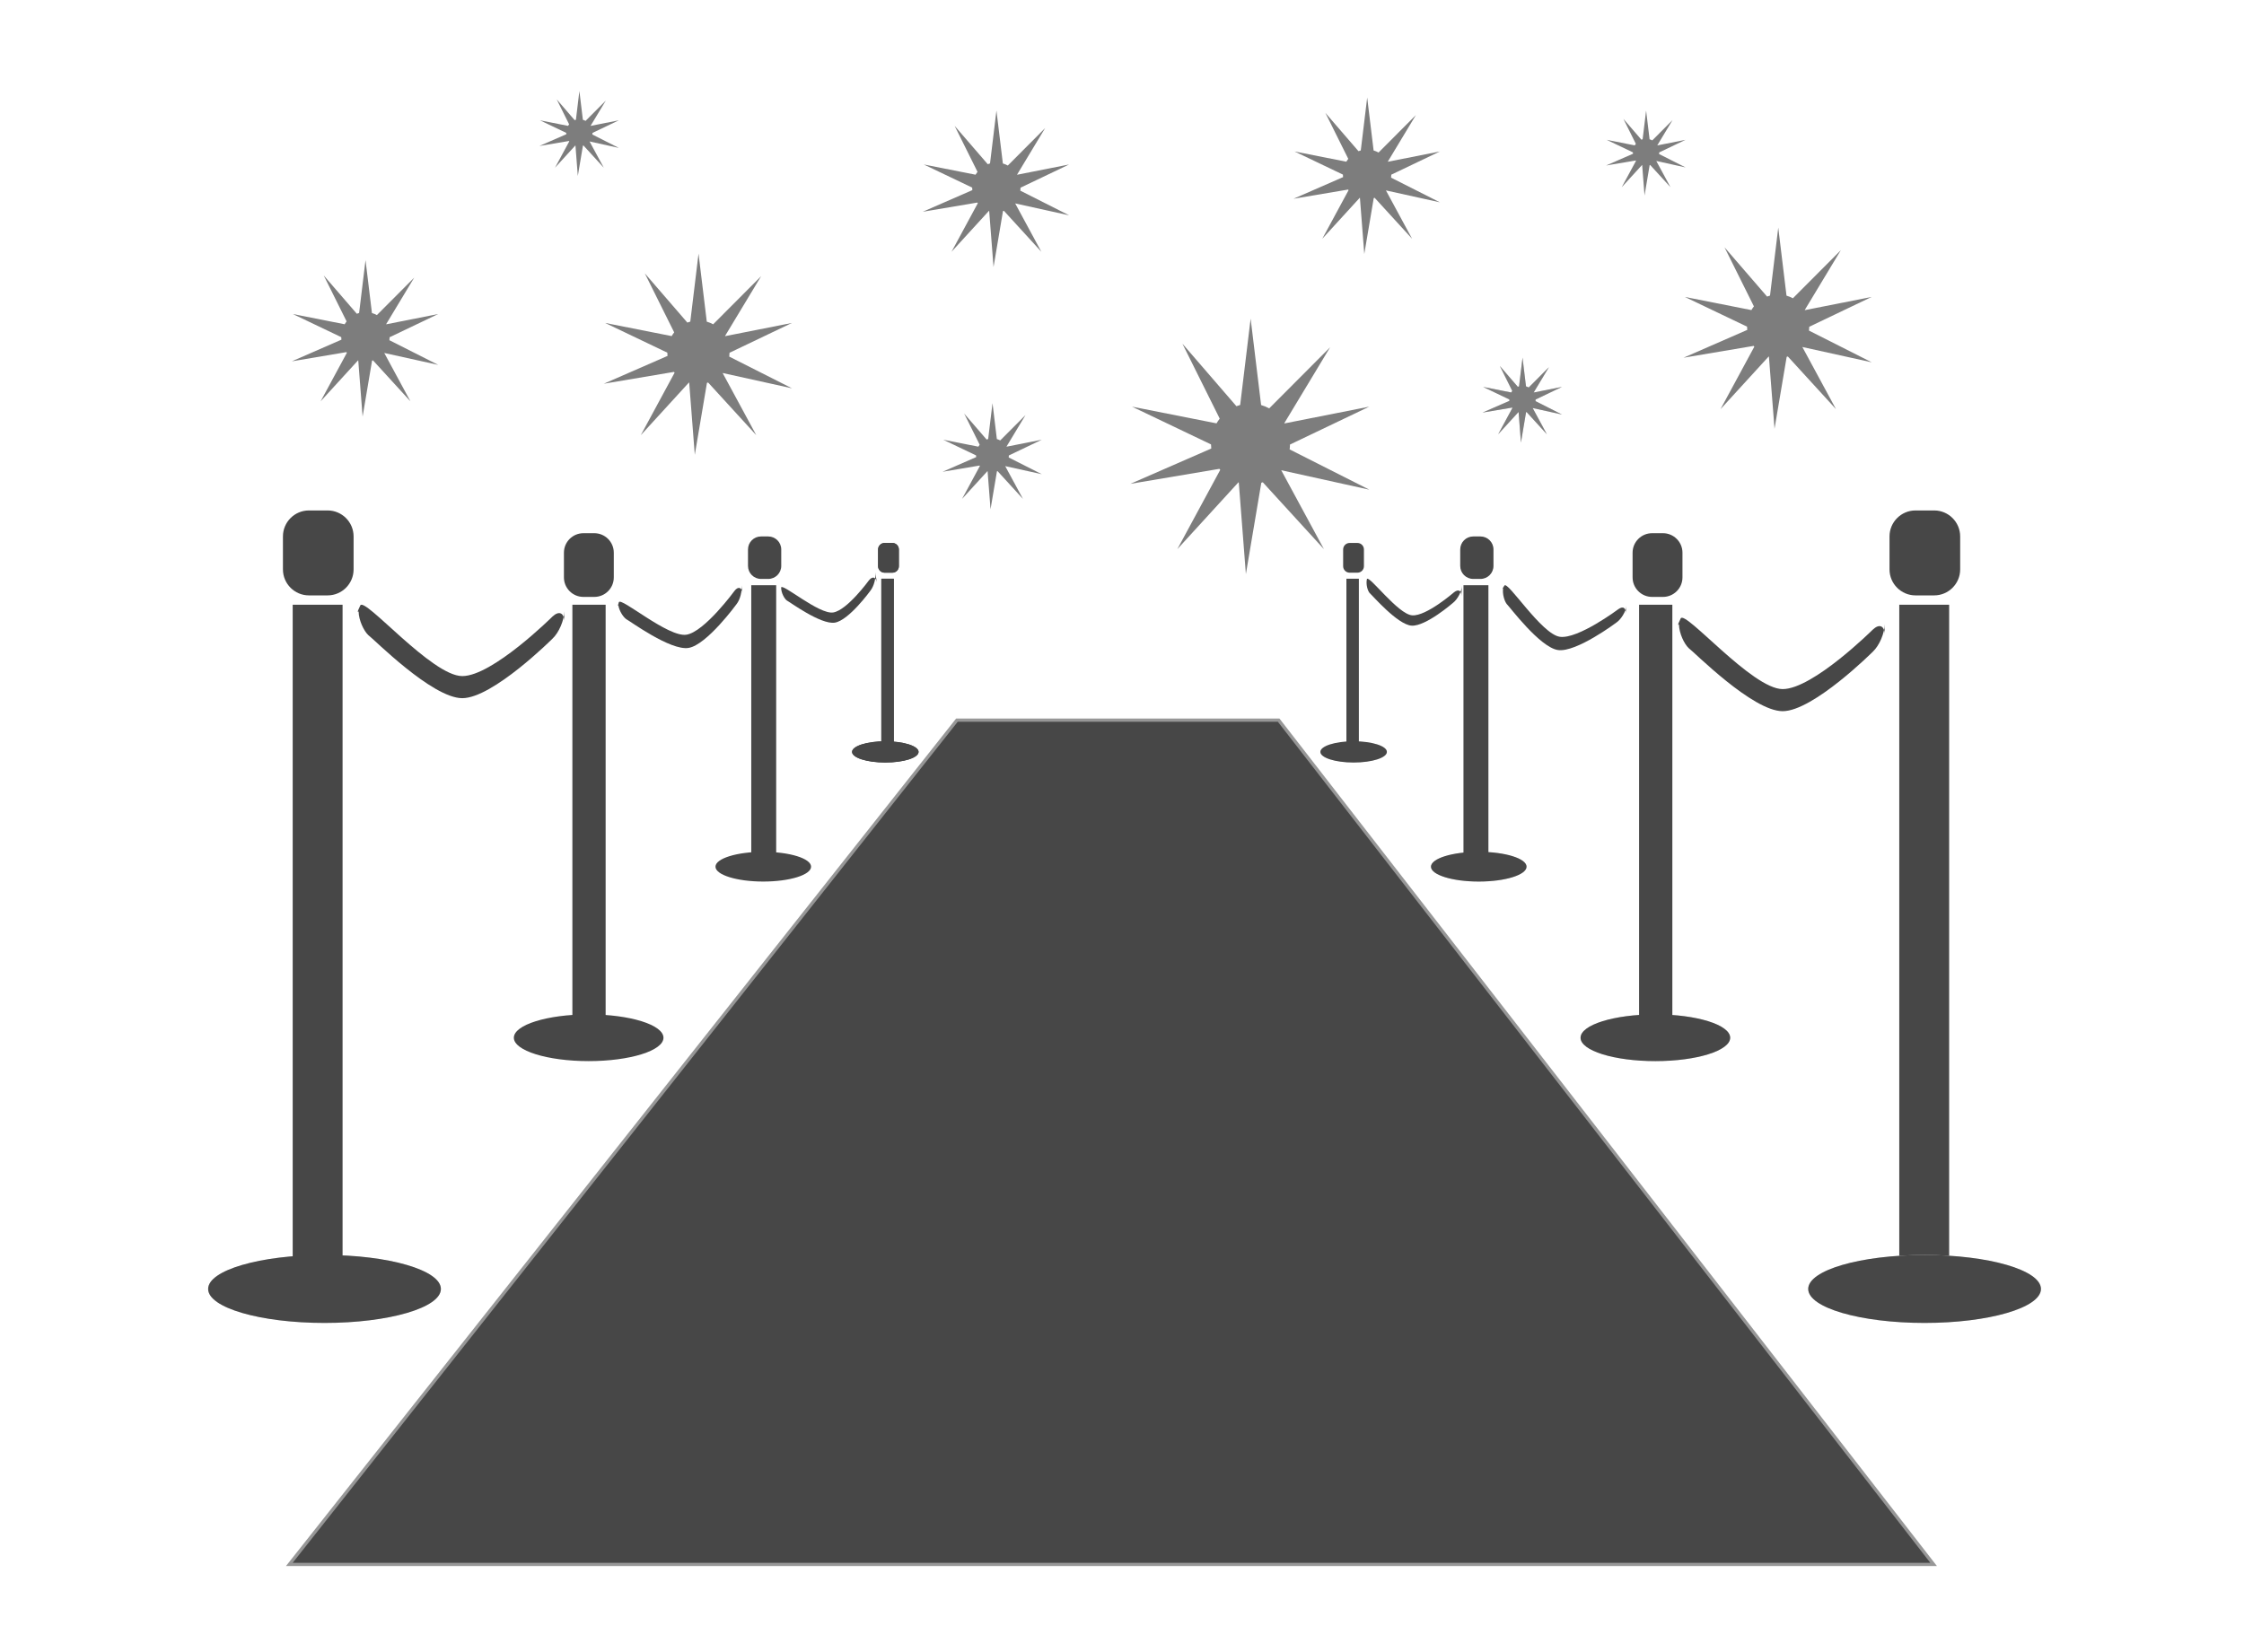
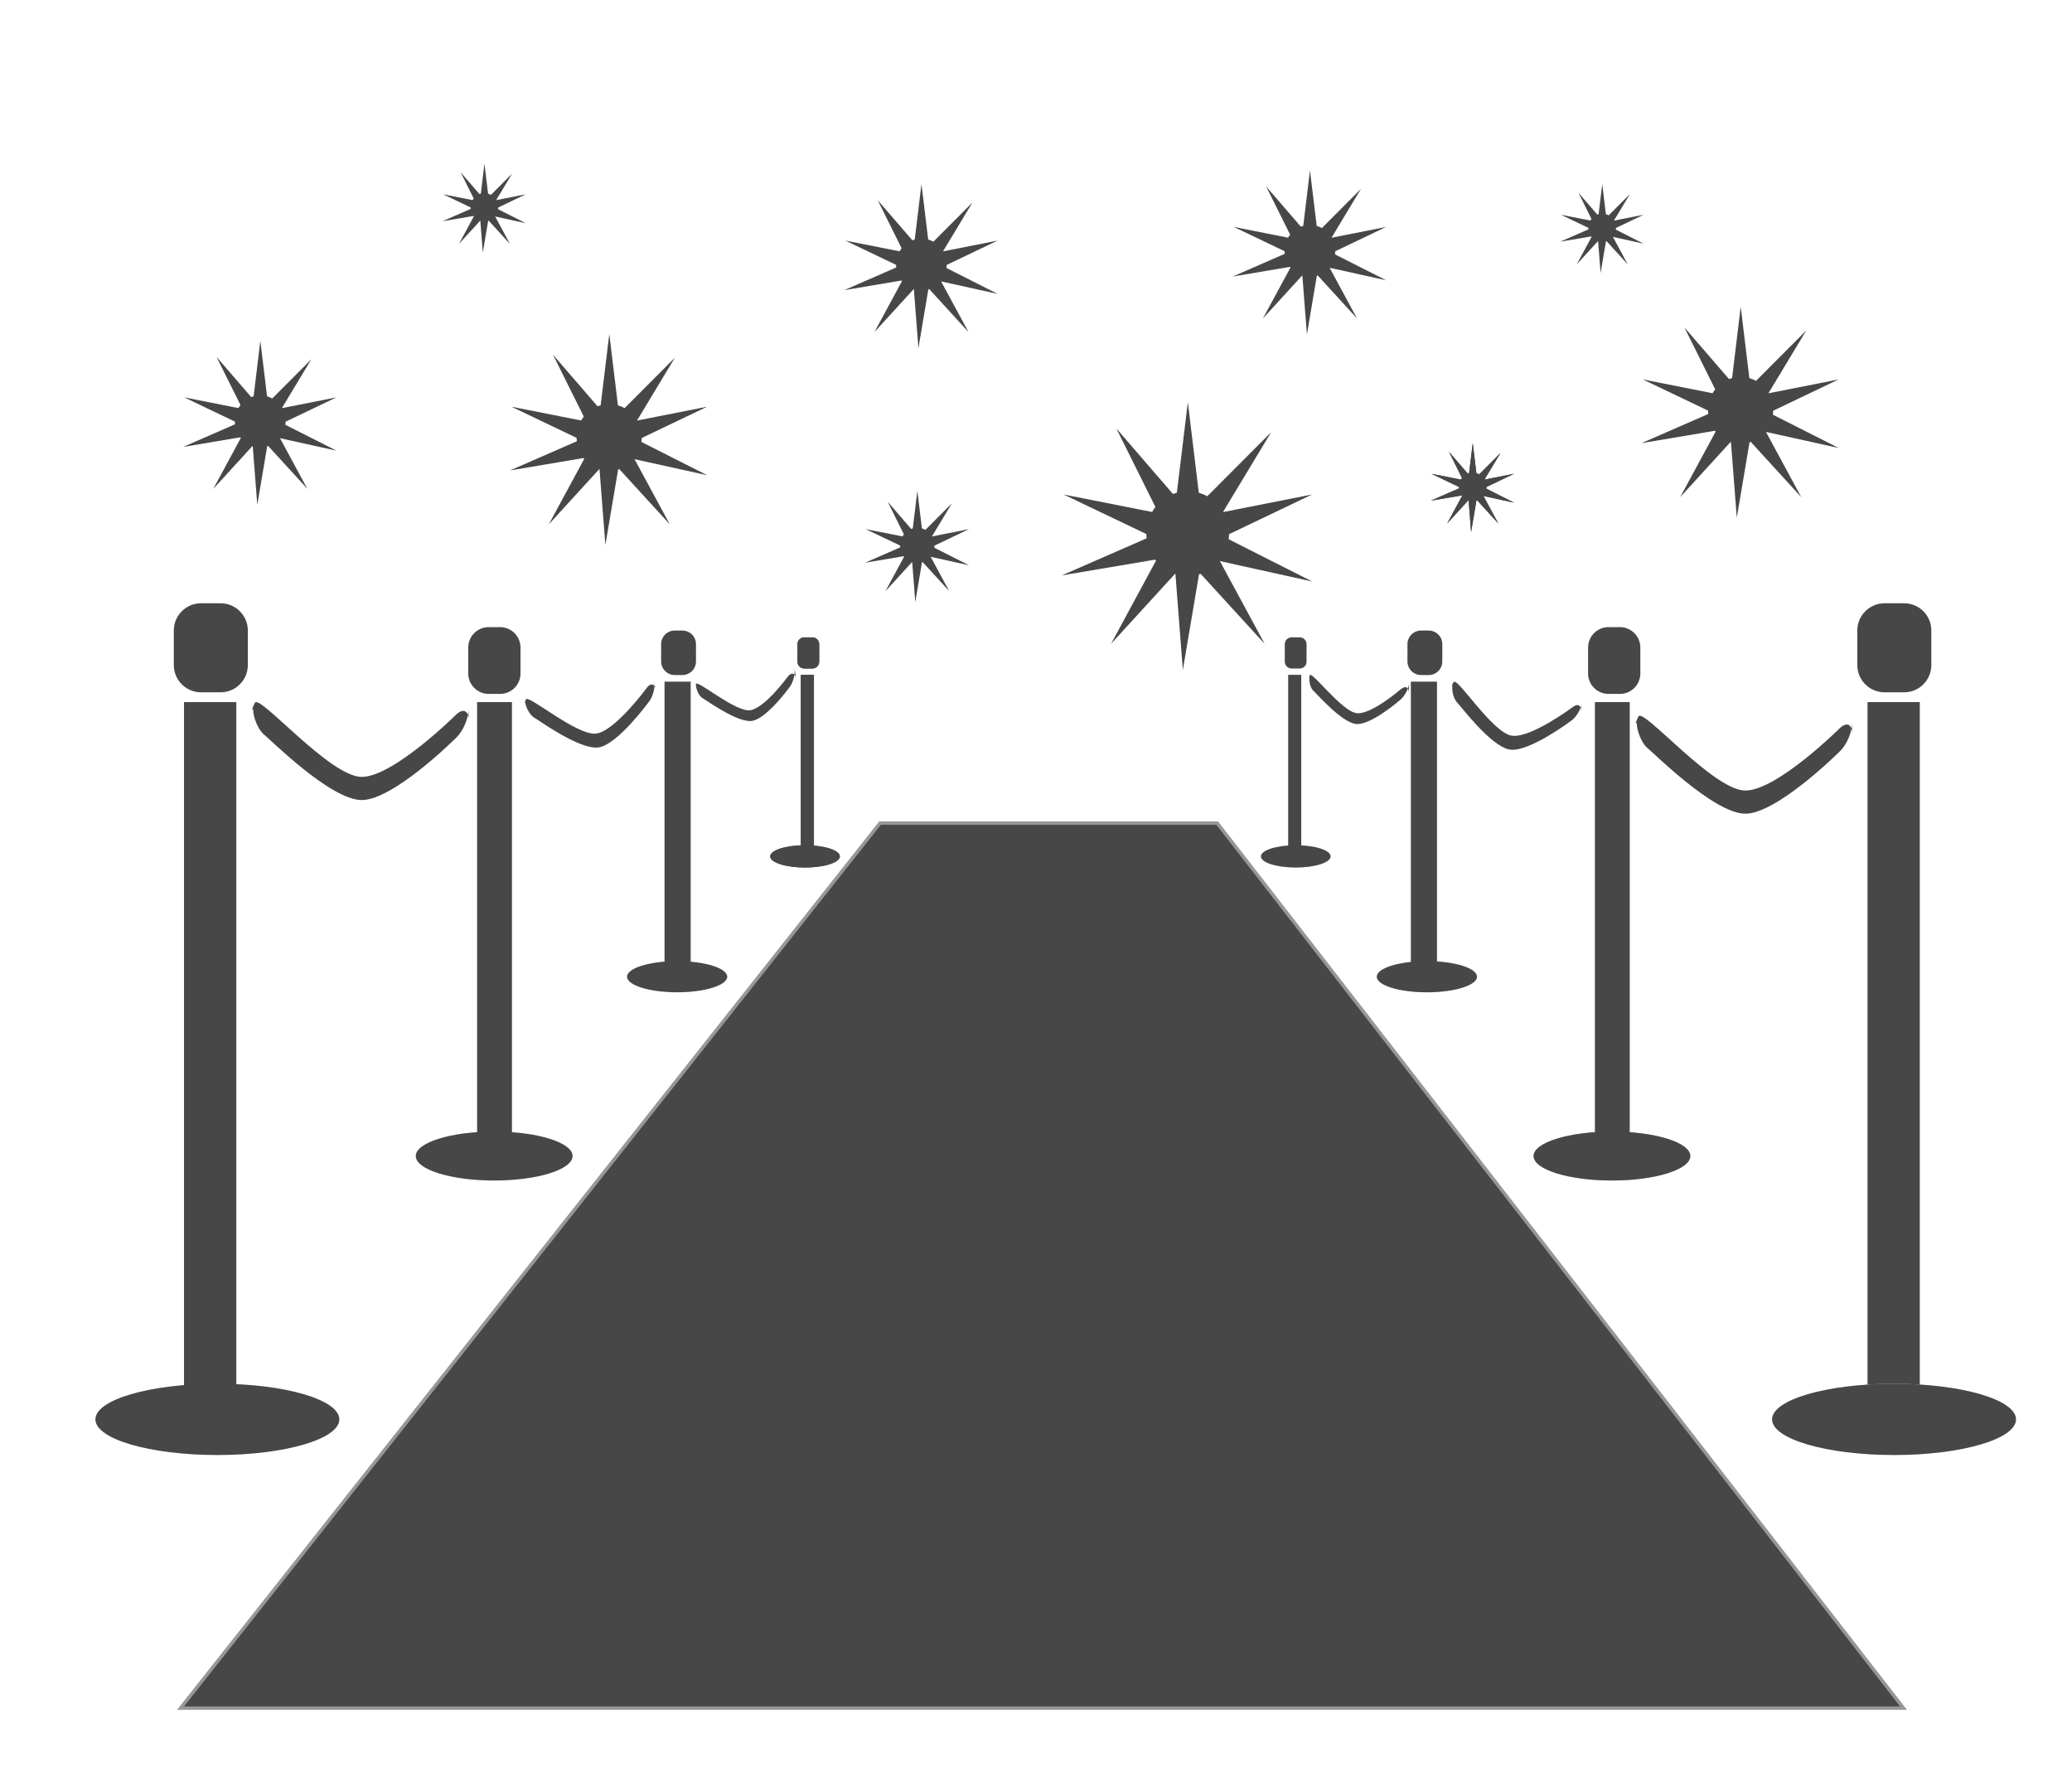
- <svg xmlns="http://www.w3.org/2000/svg" width="345px" height="254px" viewBox="0 0 345 254" version="1.1">
+ <svg xmlns="http://www.w3.org/2000/svg" width="304px" height="260px" viewBox="0 0 304 260" version="1.1">
  <defs />
  <g id="Page-1" stroke="none" stroke-width="1" fill="none" fill-rule="evenodd">
-     <g id="Artboard-5-Copy">
-       <ellipse id="Oval-4" fill="#D8D8D8" cx="49.892" cy="198.226" rx="17.892" ry="5.226" />
-       <rect id="Rectangle-2" fill="#474747" x="43.5" y="78.5" width="10.863" height="13.064" rx="4" />
-       <rect id="Rectangle" fill="#474747" x="45" y="93" width="7.668" height="100.596" />
-       <ellipse id="Oval-4" fill="#474747" cx="49.892" cy="198.226" rx="17.892" ry="5.226" />
-       <path d="M60.273,97.863 C62.19,100.476 67.942,103.089 67.942,103.089 C67.942,103.089 72.415,104.395 76.249,103.089 C80.083,101.782 83.917,93.29 83.917,93.29 C83.917,93.29 85.195,92.637 85.834,93.29 C86.473,93.944 86.473,95.903 85.834,97.863 C85.471,98.976 84.404,100.776 83.278,102.435 C82.903,102.988 82.007,104.198 80.722,105.048 C79.073,106.139 76.95,106.845 76.249,107.008 C73.818,107.573 68.581,107.008 68.581,107.008 C68.581,107.008 64.107,106.355 61.551,104.395 C58.995,102.435 57.078,99.823 57.078,99.823 C57.078,99.823 55.161,97.863 56.439,96.556 C57.717,95.25 58.356,95.25 60.273,97.863 Z" id="Path-6" stroke="#B75151" opacity="0" />
-       <path d="M60.273,97.863 C62.19,100.476 67.942,103.089 67.942,103.089 C67.942,103.089 72.415,104.395 76.249,103.089 C80.083,101.782 83.917,93.29 83.917,93.29 C83.917,93.29 85.195,92.637 85.834,93.29 C86.473,93.944 86.473,95.903 85.834,97.863 C85.471,98.976 84.404,100.776 83.278,102.435 C82.903,102.988 82.007,104.198 80.722,105.048 C79.073,106.139 76.95,106.845 76.249,107.008 C73.818,107.573 68.581,107.008 68.581,107.008 C68.581,107.008 64.107,106.355 61.551,104.395 C58.995,102.435 57.078,99.823 57.078,99.823 C57.078,99.823 55.161,97.863 56.439,96.556 C57.717,95.25 58.356,95.25 60.273,97.863 Z" id="Path-6" stroke="#B75151" opacity="0" />
-       <path d="M55.395,93.105 C56.062,91.747 66.383,103.974 71.072,103.974 C75.726,103.974 84.928,94.828 84.928,94.828 C85.934,93.876 86.749,94.218 86.749,95.61 L86.749,93.998 C86.749,95.381 85.939,97.284 84.935,98.224 C84.935,98.224 75.772,107.371 71.072,107.371 C66.429,107.371 57.396,98.207 56.615,97.665 C55.833,97.123 56.615,97.665 56.615,97.665 C55.941,97.023 55.157,95.408 55.132,94.03 C55.132,94.03 54.728,94.464 55.395,93.105 Z" id="Rectangle-5" fill="#474747" />
-       <path d="M57.202,55.462 C57.249,55.449 57.296,55.434 57.342,55.419 L63.099,61.717 L59.078,54.283 L67.374,56.115 L59.869,52.32 C59.889,52.17 59.9,52.017 59.902,51.862 L67.365,48.295 L59.387,49.872 C59.382,49.863 59.377,49.855 59.372,49.846 L63.68,42.702 L57.945,48.456 C57.705,48.324 57.45,48.218 57.183,48.142 L56.196,40 L55.211,48.135 C55.091,48.168 54.974,48.207 54.859,48.252 L49.772,42.362 L53.285,49.424 C53.175,49.564 53.074,49.712 52.984,49.867 L45.027,48.295 L52.465,51.85 C52.467,51.981 52.475,52.111 52.489,52.239 L44.87,55.566 L53.258,54.152 C53.283,54.184 53.308,54.216 53.334,54.247 L49.294,61.717 L55.045,55.425 C55.057,55.429 55.069,55.433 55.08,55.436 L55.749,64.065 L57.202,55.462 Z" id="Combined-Shape" fill="#7D7D7D" />
-       <ellipse id="Oval" fill="#D8D8D8" cx="254.502" cy="159.593" rx="11.502" ry="3.593" />
-       <ellipse id="Oval" fill="#D8D8D8" cx="227.349" cy="133.286" rx="7.349" ry="2.286" />
-       <ellipse id="Oval" fill="#D8D8D8" cx="208.112" cy="115.633" rx="5.112" ry="1.633" />
-       <ellipse id="Oval" fill="#474747" cx="254.502" cy="159.593" rx="11.502" ry="3.593" />
-       <rect id="Rectangle-2" fill="#474747" x="251" y="82" width="7.668" height="9.798" rx="3" />
-       <rect id="Rectangle" fill="#474747" x="252" y="93" width="5.112" height="63.363" />
-       <ellipse id="Oval" fill="#474747" cx="227.349" cy="133.286" rx="7.349" ry="2.286" />
-       <rect id="Rectangle-2" fill="#474747" x="224.5" y="82.5" width="5.112" height="6.532" rx="2" />
-       <rect id="Rectangle" fill="#474747" x="225" y="90" width="3.834" height="41.806" />
-       <ellipse id="Oval" fill="#474747" cx="208.112" cy="115.633" rx="5.112" ry="1.633" />
-       <rect id="Rectangle-2" fill="#474747" x="206.5" y="83.5" width="3.195" height="4.573" rx="1" />
-       <rect id="Rectangle" fill="#474747" x="207" y="89" width="1.917" height="25.476" />
+     <g id="Artboard-9-Copy-2">
+       <ellipse id="Oval-4" fill="#D8D8D8" cx="31.892" cy="208.226" rx="17.892" ry="5.226" />
+       <rect id="Rectangle-2" fill="#474747" x="25.5" y="88.5" width="10.863" height="13.064" rx="4" />
+       <rect id="Rectangle" fill="#474747" x="27" y="103" width="7.668" height="100.596" />
+       <ellipse id="Oval-4" fill="#474747" cx="31.892" cy="208.226" rx="17.892" ry="5.226" />
+       <path d="M42.273,107.863 C44.19,110.476 49.942,113.089 49.942,113.089 C49.942,113.089 54.415,114.395 58.249,113.089 C62.083,111.782 65.917,103.29 65.917,103.29 C65.917,103.29 67.195,102.637 67.834,103.29 C68.473,103.944 68.473,105.903 67.834,107.863 C67.471,108.976 66.404,110.776 65.278,112.435 C64.903,112.988 64.007,114.198 62.722,115.048 C61.073,116.139 58.95,116.845 58.249,117.008 C55.818,117.573 50.581,117.008 50.581,117.008 C50.581,117.008 46.107,116.355 43.551,114.395 C40.995,112.435 39.078,109.823 39.078,109.823 C39.078,109.823 37.161,107.863 38.439,106.556 C39.717,105.25 40.356,105.25 42.273,107.863 Z" id="Path-6" stroke="#B75151" opacity="0" />
+       <path d="M42.273,107.863 C44.19,110.476 49.942,113.089 49.942,113.089 C49.942,113.089 54.415,114.395 58.249,113.089 C62.083,111.782 65.917,103.29 65.917,103.29 C65.917,103.29 67.195,102.637 67.834,103.29 C68.473,103.944 68.473,105.903 67.834,107.863 C67.471,108.976 66.404,110.776 65.278,112.435 C64.903,112.988 64.007,114.198 62.722,115.048 C61.073,116.139 58.95,116.845 58.249,117.008 C55.818,117.573 50.581,117.008 50.581,117.008 C50.581,117.008 46.107,116.355 43.551,114.395 C40.995,112.435 39.078,109.823 39.078,109.823 C39.078,109.823 37.161,107.863 38.439,106.556 C39.717,105.25 40.356,105.25 42.273,107.863 Z" id="Path-6" stroke="#B75151" opacity="0" />
+       <path d="M37.395,103.105 C38.062,101.747 48.383,113.974 53.072,113.974 C57.726,113.974 66.928,104.828 66.928,104.828 C67.934,103.876 68.749,104.218 68.749,105.61 L68.749,103.998 C68.749,105.381 67.939,107.284 66.935,108.224 C66.935,108.224 57.772,117.371 53.072,117.371 C48.429,117.371 39.396,108.207 38.615,107.665 C37.833,107.123 38.615,107.665 38.615,107.665 C37.941,107.023 37.157,105.408 37.132,104.03 C37.132,104.03 36.728,104.464 37.395,103.105 Z" id="Rectangle-5" fill="#474747" />
+       <path d="M39.202,65.462 C39.249,65.449 39.296,65.434 39.342,65.419 L45.099,71.717 L41.078,64.283 L49.374,66.115 L41.869,62.32 C41.889,62.17 41.9,62.017 41.902,61.862 L49.365,58.295 L41.387,59.872 C41.382,59.863 41.377,59.855 41.372,59.846 L45.68,52.702 L39.945,58.456 C39.705,58.324 39.45,58.218 39.183,58.142 L38.196,50 L37.211,58.135 C37.091,58.168 36.974,58.207 36.859,58.252 L31.772,52.362 L35.285,59.424 C35.175,59.564 35.074,59.712 34.984,59.867 L27.027,58.295 L34.465,61.85 C34.467,61.981 34.475,62.111 34.489,62.239 L26.87,65.566 L35.258,64.152 C35.283,64.184 35.308,64.216 35.334,64.247 L31.294,71.717 L37.045,65.425 C37.057,65.429 37.069,65.433 37.08,65.436 L37.749,74.065 L39.202,65.462 Z" id="Combined-Shape" fill="#474747" />
+       <ellipse id="Oval" fill="#D8D8D8" cx="236.502" cy="169.593" rx="11.502" ry="3.593" />
+       <ellipse id="Oval" fill="#D8D8D8" cx="209.349" cy="143.286" rx="7.349" ry="2.286" />
+       <ellipse id="Oval" fill="#D8D8D8" cx="190.112" cy="125.633" rx="5.112" ry="1.633" />
+       <ellipse id="Oval" fill="#474747" cx="236.502" cy="169.593" rx="11.502" ry="3.593" />
+       <rect id="Rectangle-2" fill="#474747" x="233" y="92" width="7.668" height="9.798" rx="3" />
+       <rect id="Rectangle" fill="#474747" x="234" y="103" width="5.112" height="63.363" />
+       <ellipse id="Oval" fill="#474747" cx="209.349" cy="143.286" rx="7.349" ry="2.286" />
+       <rect id="Rectangle-2" fill="#474747" x="206.5" y="92.5" width="5.112" height="6.532" rx="2" />
+       <rect id="Rectangle" fill="#474747" x="207" y="100" width="3.834" height="41.806" />
+       <ellipse id="Oval" fill="#474747" cx="190.112" cy="125.633" rx="5.112" ry="1.633" />
+       <rect id="Rectangle-2" fill="#474747" x="188.5" y="93.5" width="3.195" height="4.573" rx="1" />
+       <rect id="Rectangle" fill="#474747" x="189" y="99" width="1.917" height="25.476" />
      <text id="474747" font-family="Helvetica" font-size="12" font-weight="normal" fill="#000000">
-         <tspan x="149" y="173">474</tspan>
-         <tspan x="149" y="187">747</tspan>
+         <tspan x="131" y="183">474</tspan>
+         <tspan x="131" y="197">747</tspan>
      </text>
-       <polygon id="Path-5" stroke="#979797" points="147.242 111 196.462 111 296.77 240.338 45 240.338" />
-       <polygon id="Path-5" fill="#474747" points="147.242 111 196.462 111 296.77 240.338 45 240.338" />
-       <rect id="Rectangle-2" fill="#474747" x="290.5" y="78.5" width="10.863" height="13.064" rx="4" />
-       <rect id="Rectangle" fill="#474747" x="292" y="93" width="7.668" height="100.596" />
-       <ellipse id="Oval-4" fill="#D8D8D8" cx="295.892" cy="198.226" rx="17.892" ry="5.226" />
-       <ellipse id="Oval-4" fill="#474747" cx="295.892" cy="198.226" rx="17.892" ry="5.226" />
-       <path d="M258.395,95.105 C259.062,93.747 269.383,105.974 274.072,105.974 C278.726,105.974 287.928,96.828 287.928,96.828 C288.934,95.876 289.749,96.218 289.749,97.61 L289.749,95.998 C289.749,97.381 288.939,99.284 287.935,100.224 C287.935,100.224 278.772,109.371 274.072,109.371 C269.429,109.371 260.396,100.207 259.615,99.665 C258.834,99.123 259.615,99.665 259.615,99.665 C258.941,99.023 258.157,97.408 258.132,96.03 C258.132,96.03 257.728,96.464 258.395,95.105 Z" id="Rectangle-5" fill="#474747" />
-       <path d="M231.296,90.049 C231.809,89.291 236.997,97.524 239.812,97.928 C242.606,98.33 248.816,93.68 248.816,93.68 C249.538,93.169 250.023,93.479 249.901,94.371 L250.065,93.177 C249.942,94.07 249.26,95.216 248.531,95.727 C248.531,95.727 242.354,100.373 239.532,99.968 C236.744,99.567 232.076,93.285 231.652,92.893 C231.227,92.5 231.652,92.893 231.652,92.893 C231.3,92.449 230.963,91.363 231.093,90.477 C231.093,90.477 230.783,90.808 231.296,90.049" id="Rectangle-5" fill="#474747" />
-       <path d="M210.157,89.043 C210.512,88.432 214.933,94.476 217.119,94.632 C219.288,94.787 223.524,91.104 223.524,91.104 C224.214,90.543 224.723,90.815 224.665,91.671 L224.773,90.088 C224.713,90.963 224.115,92.13 223.419,92.687 C223.419,92.687 219.201,96.372 217.01,96.216 C214.846,96.061 210.928,91.488 210.581,91.21 C210.234,90.931 210.581,91.21 210.581,91.21 C210.287,90.888 209.966,89.902 210.157,89.043 C210.157,89.043 209.803,89.654 210.157,89.043" id="Rectangle-5" fill="#474747" />
-       <path d="M193.919,74.24 C193.995,74.218 194.071,74.194 194.146,74.169 L203.545,84.451 L196.98,72.315 L210.523,75.306 L198.272,69.112 C198.304,68.867 198.323,68.617 198.326,68.364 L210.509,62.541 L197.485,65.115 C197.477,65.1 197.468,65.086 197.46,65.072 L204.493,53.411 L195.131,62.803 C194.74,62.588 194.323,62.415 193.887,62.291 L192.277,49 L190.668,62.279 C190.472,62.333 190.281,62.397 190.093,62.47 L181.789,52.856 L187.524,64.383 C187.344,64.612 187.18,64.854 187.032,65.107 L174.045,62.541 L186.186,68.344 C186.189,68.558 186.202,68.77 186.225,68.978 L173.788,74.409 L187.48,72.101 C187.521,72.154 187.562,72.206 187.604,72.257 L181.009,84.451 L190.398,74.179 C190.417,74.186 190.436,74.192 190.455,74.198 L191.546,88.284 L193.919,74.24 Z" id="Combined-Shape" fill="#7D7D7D" />
-       <path d="M234.624,63.394 C234.65,63.386 234.675,63.379 234.7,63.37 L237.825,66.789 L235.642,62.754 L240.146,63.748 L236.072,61.688 C236.083,61.607 236.089,61.524 236.09,61.44 L240.141,59.503 L235.81,60.359 C235.807,60.354 235.805,60.35 235.802,60.345 L238.141,56.467 L235.027,59.59 C234.897,59.519 234.759,59.461 234.613,59.42 L234.078,55 L233.543,59.416 C233.478,59.434 233.414,59.455 233.352,59.48 L230.59,56.282 L232.498,60.116 C232.438,60.192 232.383,60.272 232.334,60.357 L228.015,59.503 L232.053,61.433 C232.053,61.504 232.058,61.575 232.065,61.644 L227.929,63.45 L232.483,62.682 C232.496,62.7 232.51,62.717 232.524,62.734 L230.331,66.789 L233.453,63.374 C233.46,63.376 233.466,63.378 233.472,63.38 L233.835,68.064 L234.624,63.394 Z" id="Combined-Shape" fill="#D8D8D8" />
-       <path d="M234.624,63.394 C234.65,63.386 234.675,63.379 234.7,63.37 L237.825,66.789 L235.642,62.754 L240.146,63.748 L236.072,61.688 C236.083,61.607 236.089,61.524 236.09,61.44 L240.141,59.503 L235.81,60.359 C235.807,60.354 235.805,60.35 235.802,60.345 L238.141,56.467 L235.027,59.59 C234.897,59.519 234.759,59.461 234.613,59.42 L234.078,55 L233.543,59.416 C233.478,59.434 233.414,59.455 233.352,59.48 L230.59,56.282 L232.498,60.116 C232.438,60.192 232.383,60.272 232.334,60.357 L228.015,59.503 L232.053,61.433 C232.053,61.504 232.058,61.575 232.065,61.644 L227.929,63.45 L232.483,62.682 C232.496,62.7 232.51,62.717 232.524,62.734 L230.331,66.789 L233.453,63.374 C233.46,63.376 233.466,63.378 233.472,63.38 L233.835,68.064 L234.624,63.394 Z" id="Combined-Shape" fill="#7D7D7D" />
-       <path d="M253.624,25.394 C253.65,25.386 253.675,25.379 253.7,25.37 L256.825,28.789 L254.642,24.754 L259.146,25.748 L255.072,23.688 C255.083,23.607 255.089,23.524 255.09,23.44 L259.141,21.503 L254.81,22.359 C254.807,22.354 254.805,22.35 254.802,22.345 L257.141,18.467 L254.027,21.59 C253.897,21.519 253.759,21.461 253.613,21.42 L253.078,17 L252.543,21.416 C252.478,21.434 252.414,21.455 252.352,21.48 L249.59,18.282 L251.498,22.116 C251.438,22.192 251.383,22.272 251.334,22.357 L247.015,21.503 L251.053,23.433 C251.053,23.504 251.058,23.575 251.065,23.644 L246.929,25.45 L251.483,24.682 C251.496,24.7 251.51,24.717 251.524,24.734 L249.331,28.789 L252.453,25.374 C252.46,25.376 252.466,25.378 252.472,25.38 L252.835,30.064 L253.624,25.394 Z" id="Combined-Shape" fill="#7D7D7D" />
-       <path d="M274.689,54.88 C274.749,54.862 274.809,54.844 274.868,54.824 L282.27,62.922 L277.1,53.364 L287.767,55.719 L278.117,50.841 C278.143,50.648 278.157,50.451 278.16,50.252 L287.755,45.665 L277.497,47.692 C277.491,47.681 277.484,47.67 277.478,47.659 L283.017,38.474 L275.643,45.872 C275.335,45.702 275.007,45.566 274.663,45.468 L273.395,35 L272.128,45.459 C271.974,45.502 271.823,45.552 271.676,45.609 L265.135,38.037 L269.652,47.116 C269.51,47.296 269.381,47.487 269.265,47.687 L259.035,45.665 L268.598,50.236 C268.6,50.405 268.611,50.571 268.629,50.735 L258.833,55.013 L269.617,53.195 C269.649,53.237 269.682,53.278 269.715,53.318 L264.52,62.922 L271.915,54.832 C271.93,54.837 271.945,54.842 271.96,54.847 L272.82,65.941 L274.689,54.88 Z" id="Combined-Shape" fill="#7D7D7D" />
-       <path d="M211.202,30.462 C211.249,30.449 211.296,30.434 211.342,30.419 L217.099,36.717 L213.078,29.283 L221.374,31.115 L213.869,27.32 C213.889,27.17 213.9,27.017 213.902,26.862 L221.365,23.295 L213.387,24.872 C213.382,24.863 213.377,24.855 213.372,24.846 L217.68,17.702 L211.945,23.456 C211.705,23.324 211.45,23.218 211.183,23.142 L210.196,15 L209.211,23.135 C209.091,23.168 208.974,23.207 208.859,23.252 L203.772,17.362 L207.285,24.424 C207.175,24.564 207.074,24.712 206.984,24.867 L199.027,23.295 L206.465,26.85 C206.467,26.981 206.475,27.111 206.489,27.239 L198.87,30.566 L207.258,29.152 C207.283,29.184 207.308,29.216 207.334,29.247 L203.294,36.717 L209.045,30.425 C209.057,30.429 209.069,30.433 209.08,30.436 L209.749,39.065 L211.202,30.462 Z" id="Combined-Shape" fill="#7D7D7D" />
-       <ellipse id="Oval" fill="#474747" cx="90.502" cy="159.593" rx="11.502" ry="3.593" />
-       <ellipse id="Oval" fill="#474747" cx="117.349" cy="133.286" rx="7.349" ry="2.286" />
-       <ellipse id="Oval" fill="#474747" cx="136.112" cy="115.633" rx="5.112" ry="1.633" />
-       <rect id="Rectangle-2" fill="#474747" x="86.7" y="82" width="7.668" height="9.798" rx="3" />
-       <rect id="Rectangle-2" fill="#474747" x="115" y="82.5" width="5.112" height="6.532" rx="2" />
-       <rect id="Rectangle-2" fill="#474747" x="135" y="83.5" width="3.195" height="4.573" rx="1" />
-       <rect id="Rectangle" fill="#474747" x="88" y="93" width="5.112" height="63.363" />
-       <rect id="Rectangle" fill="#474747" x="115.5" y="90" width="3.834" height="41.806" />
-       <rect id="Rectangle" fill="#474747" x="135.5" y="89" width="1.917" height="25.476" />
-       <ellipse id="Oval" fill="#474747" cx="136.112" cy="115.633" rx="5.112" ry="1.633" />
-       <rect id="Rectangle-2" fill="#474747" x="135" y="83.5" width="3.195" height="4.573" rx="1" />
-       <rect id="Rectangle" fill="#474747" x="135.5" y="89" width="1.917" height="25.476" />
-       <path d="M95.143,92.619 C95.417,91.74 102.733,98.063 105.541,97.608 C108.328,97.157 112.937,90.855 112.937,90.855 C113.481,90.15 114.034,90.301 114.172,91.191 L113.987,90 C114.125,90.891 113.8,92.19 113.249,92.897 C113.249,92.897 108.671,99.187 105.856,99.642 C103.076,100.093 96.815,95.48 96.297,95.231 C95.779,94.983 96.297,95.231 96.297,95.231 C95.834,94.912 95.201,93.975 95.072,93.089 C95.072,93.089 94.87,93.497 95.143,92.619" id="Rectangle-5" fill="#474747" />
-       <path d="M120.094,90.343 C120.304,89.666 125.942,94.538 128.106,94.188 C130.254,93.84 133.571,89.277 133.571,89.277 C134.12,88.572 134.676,88.72 134.807,89.568 L134.564,88 C134.699,88.866 134.373,90.14 133.818,90.844 C133.818,90.844 130.518,95.404 128.349,95.755 C126.206,96.102 121.382,92.548 120.983,92.356 C120.583,92.165 120.983,92.356 120.983,92.356 C120.626,92.11 120.096,91.223 120.094,90.343 C120.094,90.343 119.883,91.02 120.094,90.343" id="Rectangle-5" fill="#474747" />
-       <path d="M89.624,22.394 C89.65,22.386 89.675,22.379 89.7,22.37 L92.825,25.789 L90.642,21.754 L95.146,22.748 L91.072,20.688 C91.083,20.607 91.089,20.524 91.09,20.44 L95.141,18.503 L90.81,19.359 C90.807,19.354 90.805,19.35 90.802,19.345 L93.141,15.467 L90.027,18.59 C89.897,18.519 89.759,18.461 89.613,18.42 L89.078,14 L88.543,18.416 C88.478,18.434 88.414,18.455 88.352,18.48 L85.59,15.282 L87.498,19.116 C87.438,19.192 87.383,19.272 87.334,19.357 L83.015,18.503 L87.053,20.433 C87.053,20.504 87.058,20.575 87.065,20.644 L82.929,22.45 L87.483,21.682 C87.496,21.7 87.51,21.717 87.524,21.734 L85.331,25.789 L88.453,22.374 C88.46,22.376 88.466,22.378 88.472,22.38 L88.835,27.064 L89.624,22.394 Z" id="Combined-Shape" fill="#7D7D7D" />
-       <path d="M153.274,72.484 C153.306,72.475 153.337,72.465 153.368,72.455 L157.272,76.725 L154.545,71.684 L160.171,72.927 L155.082,70.354 C155.095,70.252 155.103,70.148 155.105,70.043 L160.165,67.625 L154.755,68.694 C154.752,68.688 154.748,68.682 154.745,68.676 L157.666,63.832 L153.777,67.733 C153.615,67.644 153.442,67.572 153.26,67.521 L152.592,62 L151.923,67.516 C151.842,67.538 151.763,67.565 151.685,67.595 L148.235,63.602 L150.618,68.39 C150.543,68.485 150.474,68.585 150.413,68.691 L145.019,67.625 L150.062,70.035 C150.063,70.124 150.068,70.212 150.078,70.298 L144.912,72.554 L150.599,71.595 C150.616,71.617 150.633,71.639 150.651,71.66 L147.911,76.725 L151.811,72.459 C151.819,72.461 151.827,72.464 151.835,72.466 L152.288,78.317 L153.274,72.484 Z" id="Combined-Shape" fill="#7D7D7D" />
-       <path d="M108.689,58.88 C108.749,58.862 108.809,58.844 108.868,58.824 L116.27,66.922 L111.1,57.364 L121.767,59.719 L112.117,54.841 C112.143,54.648 112.157,54.451 112.16,54.252 L121.755,49.665 L111.497,51.692 C111.491,51.681 111.484,51.67 111.478,51.659 L117.017,42.474 L109.643,49.872 C109.335,49.702 109.007,49.566 108.663,49.468 L107.395,39 L106.128,49.459 C105.974,49.502 105.823,49.552 105.676,49.609 L99.135,42.037 L103.652,51.116 C103.51,51.296 103.381,51.487 103.265,51.687 L93.035,49.665 L102.598,54.236 C102.6,54.405 102.611,54.571 102.629,54.735 L92.833,59.013 L103.617,57.195 C103.649,57.237 103.682,57.278 103.715,57.318 L98.52,66.922 L105.915,58.832 C105.93,58.837 105.945,58.842 105.96,58.847 L106.82,69.941 L108.689,58.88 Z" id="Combined-Shape" fill="#7D7D7D" />
-       <path d="M154.202,32.462 C154.249,32.449 154.296,32.434 154.342,32.419 L160.099,38.717 L156.078,31.283 L164.374,33.115 L156.869,29.32 C156.889,29.17 156.9,29.017 156.902,28.862 L164.365,25.295 L156.387,26.872 C156.382,26.863 156.377,26.855 156.372,26.846 L160.68,19.702 L154.945,25.456 C154.705,25.324 154.45,25.218 154.183,25.142 L153.196,17 L152.211,25.135 C152.091,25.168 151.974,25.207 151.859,25.252 L146.772,19.362 L150.285,26.424 C150.175,26.564 150.074,26.712 149.984,26.867 L142.027,25.295 L149.465,28.85 C149.467,28.981 149.475,29.111 149.489,29.239 L141.87,32.566 L150.258,31.152 C150.283,31.184 150.308,31.216 150.334,31.247 L146.294,38.717 L152.045,32.425 C152.057,32.429 152.069,32.433 152.08,32.436 L152.749,41.065 L154.202,32.462 Z" id="Combined-Shape" fill="#7D7D7D" />
+       <polygon id="Path-5" stroke="#979797" points="129.242 121 178.462 121 278.77 250.338 27 250.338" />
+       <polygon id="Path-5" fill="#474747" points="129.242 121 178.462 121 278.77 250.338 27 250.338" />
+       <rect id="Rectangle-2" fill="#474747" x="272.5" y="88.5" width="10.863" height="13.064" rx="4" />
+       <rect id="Rectangle" fill="#474747" x="274" y="103" width="7.668" height="100.596" />
+       <ellipse id="Oval-4" fill="#D8D8D8" cx="277.892" cy="208.226" rx="17.892" ry="5.226" />
+       <ellipse id="Oval-4" fill="#474747" cx="277.892" cy="208.226" rx="17.892" ry="5.226" />
+       <path d="M240.395,105.105 C241.062,103.747 251.383,115.974 256.072,115.974 C260.726,115.974 269.928,106.828 269.928,106.828 C270.934,105.876 271.749,106.218 271.749,107.61 L271.749,105.998 C271.749,107.381 270.939,109.284 269.935,110.224 C269.935,110.224 260.772,119.371 256.072,119.371 C251.429,119.371 242.396,110.207 241.615,109.665 C240.833,109.123 241.615,109.665 241.615,109.665 C240.941,109.023 240.157,107.408 240.132,106.03 C240.132,106.03 239.728,106.464 240.395,105.105 Z" id="Rectangle-5" fill="#474747" />
+       <path d="M213.296,100.049 C213.809,99.291 218.997,107.524 221.812,107.928 C224.606,108.33 230.816,103.68 230.816,103.68 C231.538,103.169 232.023,103.479 231.901,104.371 L232.065,103.177 C231.942,104.07 231.26,105.216 230.531,105.727 C230.531,105.727 224.354,110.373 221.532,109.968 C218.744,109.567 214.076,103.285 213.652,102.893 C213.227,102.5 213.652,102.893 213.652,102.893 C213.3,102.449 212.963,101.363 213.093,100.477 C213.093,100.477 212.783,100.808 213.296,100.049" id="Rectangle-5" fill="#474747" />
+       <path d="M192.157,99.043 C192.512,98.432 196.933,104.476 199.119,104.632 C201.288,104.787 205.524,101.104 205.524,101.104 C206.214,100.543 206.723,100.815 206.665,101.671 L206.773,100.088 C206.713,100.963 206.115,102.13 205.419,102.687 C205.419,102.687 201.201,106.372 199.01,106.216 C196.846,106.061 192.928,101.488 192.581,101.21 C192.234,100.931 192.581,101.21 192.581,101.21 C192.287,100.888 191.966,99.902 192.157,99.043 C192.157,99.043 191.803,99.654 192.157,99.043" id="Rectangle-5" fill="#474747" />
+       <path d="M175.919,84.24 C175.995,84.218 176.071,84.194 176.146,84.169 L185.545,94.451 L178.98,82.315 L192.523,85.306 L180.272,79.112 C180.304,78.867 180.323,78.617 180.326,78.364 L192.509,72.541 L179.485,75.115 C179.477,75.1 179.468,75.086 179.46,75.072 L186.493,63.411 L177.131,72.803 C176.74,72.588 176.323,72.415 175.887,72.291 L174.277,59 L172.668,72.279 C172.472,72.333 172.281,72.397 172.093,72.47 L163.789,62.856 L169.524,74.383 C169.344,74.612 169.18,74.854 169.032,75.107 L156.045,72.541 L168.186,78.344 C168.189,78.558 168.202,78.77 168.225,78.978 L155.788,84.409 L169.48,82.101 C169.521,82.154 169.562,82.206 169.604,82.257 L163.009,94.451 L172.398,84.179 C172.417,84.186 172.436,84.192 172.455,84.198 L173.546,98.284 L175.919,84.24 Z" id="Combined-Shape" fill="#474747" />
+       <path d="M216.624,73.394 C216.65,73.386 216.675,73.379 216.7,73.37 L219.825,76.789 L217.642,72.754 L222.146,73.748 L218.072,71.688 C218.083,71.607 218.089,71.524 218.09,71.44 L222.141,69.503 L217.81,70.359 C217.807,70.354 217.805,70.35 217.802,70.345 L220.141,66.467 L217.027,69.59 C216.897,69.519 216.759,69.461 216.613,69.42 L216.078,65 L215.543,69.416 C215.478,69.434 215.414,69.455 215.352,69.48 L212.59,66.282 L214.498,70.116 C214.438,70.192 214.383,70.272 214.334,70.357 L210.015,69.503 L214.053,71.433 C214.053,71.504 214.058,71.575 214.065,71.644 L209.929,73.45 L214.483,72.682 C214.496,72.7 214.51,72.717 214.524,72.734 L212.331,76.789 L215.453,73.374 C215.46,73.376 215.466,73.378 215.472,73.38 L215.835,78.064 L216.624,73.394 Z" id="Combined-Shape" fill="#474747" />
+       <path d="M216.624,73.394 C216.65,73.386 216.675,73.379 216.7,73.37 L219.825,76.789 L217.642,72.754 L222.146,73.748 L218.072,71.688 C218.083,71.607 218.089,71.524 218.09,71.44 L222.141,69.503 L217.81,70.359 C217.807,70.354 217.805,70.35 217.802,70.345 L220.141,66.467 L217.027,69.59 C216.897,69.519 216.759,69.461 216.613,69.42 L216.078,65 L215.543,69.416 C215.478,69.434 215.414,69.455 215.352,69.48 L212.59,66.282 L214.498,70.116 C214.438,70.192 214.383,70.272 214.334,70.357 L210.015,69.503 L214.053,71.433 C214.053,71.504 214.058,71.575 214.065,71.644 L209.929,73.45 L214.483,72.682 C214.496,72.7 214.51,72.717 214.524,72.734 L212.331,76.789 L215.453,73.374 C215.46,73.376 215.466,73.378 215.472,73.38 L215.835,78.064 L216.624,73.394 Z" id="Combined-Shape" fill="#474747" />
+       <path d="M235.624,35.394 C235.65,35.386 235.675,35.379 235.7,35.37 L238.825,38.789 L236.642,34.754 L241.146,35.748 L237.072,33.688 C237.083,33.607 237.089,33.524 237.09,33.44 L241.141,31.503 L236.81,32.359 C236.807,32.354 236.805,32.35 236.802,32.345 L239.141,28.467 L236.027,31.59 C235.897,31.519 235.759,31.461 235.613,31.42 L235.078,27 L234.543,31.416 C234.478,31.434 234.414,31.455 234.352,31.48 L231.59,28.282 L233.498,32.116 C233.438,32.192 233.383,32.272 233.334,32.357 L229.015,31.503 L233.053,33.433 C233.053,33.504 233.058,33.575 233.065,33.644 L228.929,35.45 L233.483,34.682 C233.496,34.7 233.51,34.717 233.524,34.734 L231.331,38.789 L234.453,35.374 C234.46,35.376 234.466,35.378 234.472,35.38 L234.835,40.064 L235.624,35.394 Z" id="Combined-Shape" fill="#474747" />
+       <path d="M256.689,64.88 C256.749,64.862 256.809,64.844 256.868,64.824 L264.27,72.922 L259.1,63.364 L269.767,65.719 L260.117,60.841 C260.143,60.648 260.157,60.451 260.16,60.252 L269.755,55.665 L259.497,57.692 C259.491,57.681 259.484,57.67 259.478,57.659 L265.017,48.474 L257.643,55.872 C257.335,55.702 257.007,55.566 256.663,55.468 L255.395,45 L254.128,55.459 C253.974,55.502 253.823,55.552 253.676,55.609 L247.135,48.037 L251.652,57.116 C251.51,57.296 251.381,57.487 251.265,57.687 L241.035,55.665 L250.598,60.236 C250.6,60.405 250.611,60.571 250.629,60.735 L240.833,65.013 L251.617,63.195 C251.649,63.237 251.682,63.278 251.715,63.318 L246.52,72.922 L253.915,64.832 C253.93,64.837 253.945,64.842 253.96,64.847 L254.82,75.941 L256.689,64.88 Z" id="Combined-Shape" fill="#474747" />
+       <path d="M193.202,40.462 C193.249,40.449 193.296,40.434 193.342,40.419 L199.099,46.717 L195.078,39.283 L203.374,41.115 L195.869,37.32 C195.889,37.17 195.9,37.017 195.902,36.862 L203.365,33.295 L195.387,34.872 C195.382,34.863 195.377,34.855 195.372,34.846 L199.68,27.702 L193.945,33.456 C193.705,33.324 193.45,33.218 193.183,33.142 L192.196,25 L191.211,33.135 C191.091,33.168 190.974,33.207 190.859,33.252 L185.772,27.362 L189.285,34.424 C189.175,34.564 189.074,34.712 188.984,34.867 L181.027,33.295 L188.465,36.85 C188.467,36.981 188.475,37.111 188.489,37.239 L180.87,40.566 L189.258,39.152 C189.283,39.184 189.308,39.216 189.334,39.247 L185.294,46.717 L191.045,40.425 C191.057,40.429 191.069,40.433 191.08,40.436 L191.749,49.065 L193.202,40.462 Z" id="Combined-Shape" fill="#474747" />
+       <ellipse id="Oval" fill="#474747" cx="72.502" cy="169.593" rx="11.502" ry="3.593" />
+       <ellipse id="Oval" fill="#474747" cx="99.349" cy="143.286" rx="7.349" ry="2.286" />
+       <ellipse id="Oval" fill="#474747" cx="118.112" cy="125.633" rx="5.112" ry="1.633" />
+       <rect id="Rectangle-2" fill="#474747" x="68.7" y="92" width="7.668" height="9.798" rx="3" />
+       <rect id="Rectangle-2" fill="#474747" x="97" y="92.5" width="5.112" height="6.532" rx="2" />
+       <rect id="Rectangle-2" fill="#474747" x="117" y="93.5" width="3.195" height="4.573" rx="1" />
+       <rect id="Rectangle" fill="#474747" x="70" y="103" width="5.112" height="63.363" />
+       <rect id="Rectangle" fill="#474747" x="97.5" y="100" width="3.834" height="41.806" />
+       <rect id="Rectangle" fill="#474747" x="117.5" y="99" width="1.917" height="25.476" />
+       <ellipse id="Oval" fill="#474747" cx="118.112" cy="125.633" rx="5.112" ry="1.633" />
+       <rect id="Rectangle-2" fill="#474747" x="117" y="93.5" width="3.195" height="4.573" rx="1" />
+       <rect id="Rectangle" fill="#474747" x="117.5" y="99" width="1.917" height="25.476" />
+       <path d="M77.143,102.619 C77.417,101.74 84.733,108.063 87.541,107.608 C90.328,107.157 94.937,100.855 94.937,100.855 C95.481,100.15 96.034,100.301 96.172,101.191 L95.987,100 C96.125,100.891 95.8,102.19 95.249,102.897 C95.249,102.897 90.671,109.187 87.856,109.642 C85.076,110.093 78.815,105.48 78.297,105.231 C77.779,104.983 78.297,105.231 78.297,105.231 C77.834,104.912 77.201,103.975 77.072,103.089 C77.072,103.089 76.87,103.497 77.143,102.619" id="Rectangle-5" fill="#474747" />
+       <path d="M102.094,100.343 C102.304,99.666 107.942,104.538 110.106,104.188 C112.254,103.84 115.571,99.277 115.571,99.277 C116.12,98.572 116.676,98.72 116.807,99.568 L116.564,98 C116.699,98.866 116.373,100.14 115.818,100.844 C115.818,100.844 112.518,105.404 110.349,105.755 C108.206,106.102 103.382,102.548 102.983,102.356 C102.583,102.165 102.983,102.356 102.983,102.356 C102.626,102.11 102.096,101.223 102.094,100.343 C102.094,100.343 101.883,101.02 102.094,100.343" id="Rectangle-5" fill="#474747" />
+       <path d="M71.624,32.394 C71.65,32.386 71.675,32.379 71.7,32.37 L74.825,35.789 L72.642,31.754 L77.146,32.748 L73.072,30.688 C73.083,30.607 73.089,30.524 73.09,30.44 L77.141,28.503 L72.81,29.359 C72.807,29.354 72.805,29.35 72.802,29.345 L75.141,25.467 L72.027,28.59 C71.897,28.519 71.759,28.461 71.613,28.42 L71.078,24 L70.543,28.416 C70.478,28.434 70.414,28.455 70.352,28.48 L67.59,25.282 L69.498,29.116 C69.438,29.192 69.383,29.272 69.334,29.357 L65.015,28.503 L69.053,30.433 C69.053,30.504 69.058,30.575 69.065,30.644 L64.929,32.45 L69.483,31.682 C69.496,31.7 69.51,31.717 69.524,31.734 L67.331,35.789 L70.453,32.374 C70.46,32.376 70.466,32.378 70.472,32.38 L70.835,37.064 L71.624,32.394 Z" id="Combined-Shape" fill="#474747" />
+       <path d="M135.274,82.484 C135.306,82.475 135.337,82.465 135.368,82.455 L139.272,86.725 L136.545,81.684 L142.171,82.927 L137.082,80.354 C137.095,80.252 137.103,80.148 137.105,80.043 L142.165,77.625 L136.755,78.694 C136.752,78.688 136.748,78.682 136.745,78.676 L139.666,73.832 L135.777,77.733 C135.615,77.644 135.442,77.572 135.26,77.521 L134.592,72 L133.923,77.516 C133.842,77.538 133.763,77.565 133.685,77.595 L130.235,73.602 L132.618,78.39 C132.543,78.485 132.474,78.585 132.413,78.691 L127.019,77.625 L132.062,80.035 C132.063,80.124 132.068,80.212 132.078,80.298 L126.912,82.554 L132.599,81.595 C132.616,81.617 132.633,81.639 132.651,81.66 L129.911,86.725 L133.811,82.459 C133.819,82.461 133.827,82.464 133.835,82.466 L134.288,88.317 L135.274,82.484 Z" id="Combined-Shape" fill="#474747" />
+       <path d="M90.689,68.88 C90.749,68.862 90.809,68.844 90.868,68.824 L98.27,76.922 L93.1,67.364 L103.767,69.719 L94.117,64.841 C94.143,64.648 94.157,64.451 94.16,64.252 L103.755,59.665 L93.497,61.692 C93.491,61.681 93.484,61.67 93.478,61.659 L99.017,52.474 L91.643,59.872 C91.335,59.702 91.007,59.566 90.663,59.468 L89.395,49 L88.128,59.459 C87.974,59.502 87.823,59.552 87.676,59.609 L81.135,52.037 L85.652,61.116 C85.51,61.296 85.381,61.487 85.265,61.687 L75.035,59.665 L84.598,64.236 C84.6,64.405 84.611,64.571 84.629,64.735 L74.833,69.013 L85.617,67.195 C85.649,67.237 85.682,67.278 85.715,67.318 L80.52,76.922 L87.915,68.832 C87.93,68.837 87.945,68.842 87.96,68.847 L88.82,79.941 L90.689,68.88 Z" id="Combined-Shape" fill="#474747" />
+       <path d="M136.202,42.462 C136.249,42.449 136.296,42.434 136.342,42.419 L142.099,48.717 L138.078,41.283 L146.374,43.115 L138.869,39.32 C138.889,39.17 138.9,39.017 138.902,38.862 L146.365,35.295 L138.387,36.872 C138.382,36.863 138.377,36.855 138.372,36.846 L142.68,29.702 L136.945,35.456 C136.705,35.324 136.45,35.218 136.183,35.142 L135.196,27 L134.211,35.135 C134.091,35.168 133.974,35.207 133.859,35.252 L128.772,29.362 L132.285,36.424 C132.175,36.564 132.074,36.712 131.984,36.867 L124.027,35.295 L131.465,38.85 C131.467,38.981 131.475,39.111 131.489,39.239 L123.87,42.566 L132.258,41.152 C132.283,41.184 132.308,41.216 132.334,41.247 L128.294,48.717 L134.045,42.425 C134.057,42.429 134.069,42.433 134.08,42.436 L134.749,51.065 L136.202,42.462 Z" id="Combined-Shape" fill="#474747" />
    </g>
  </g>
</svg>
